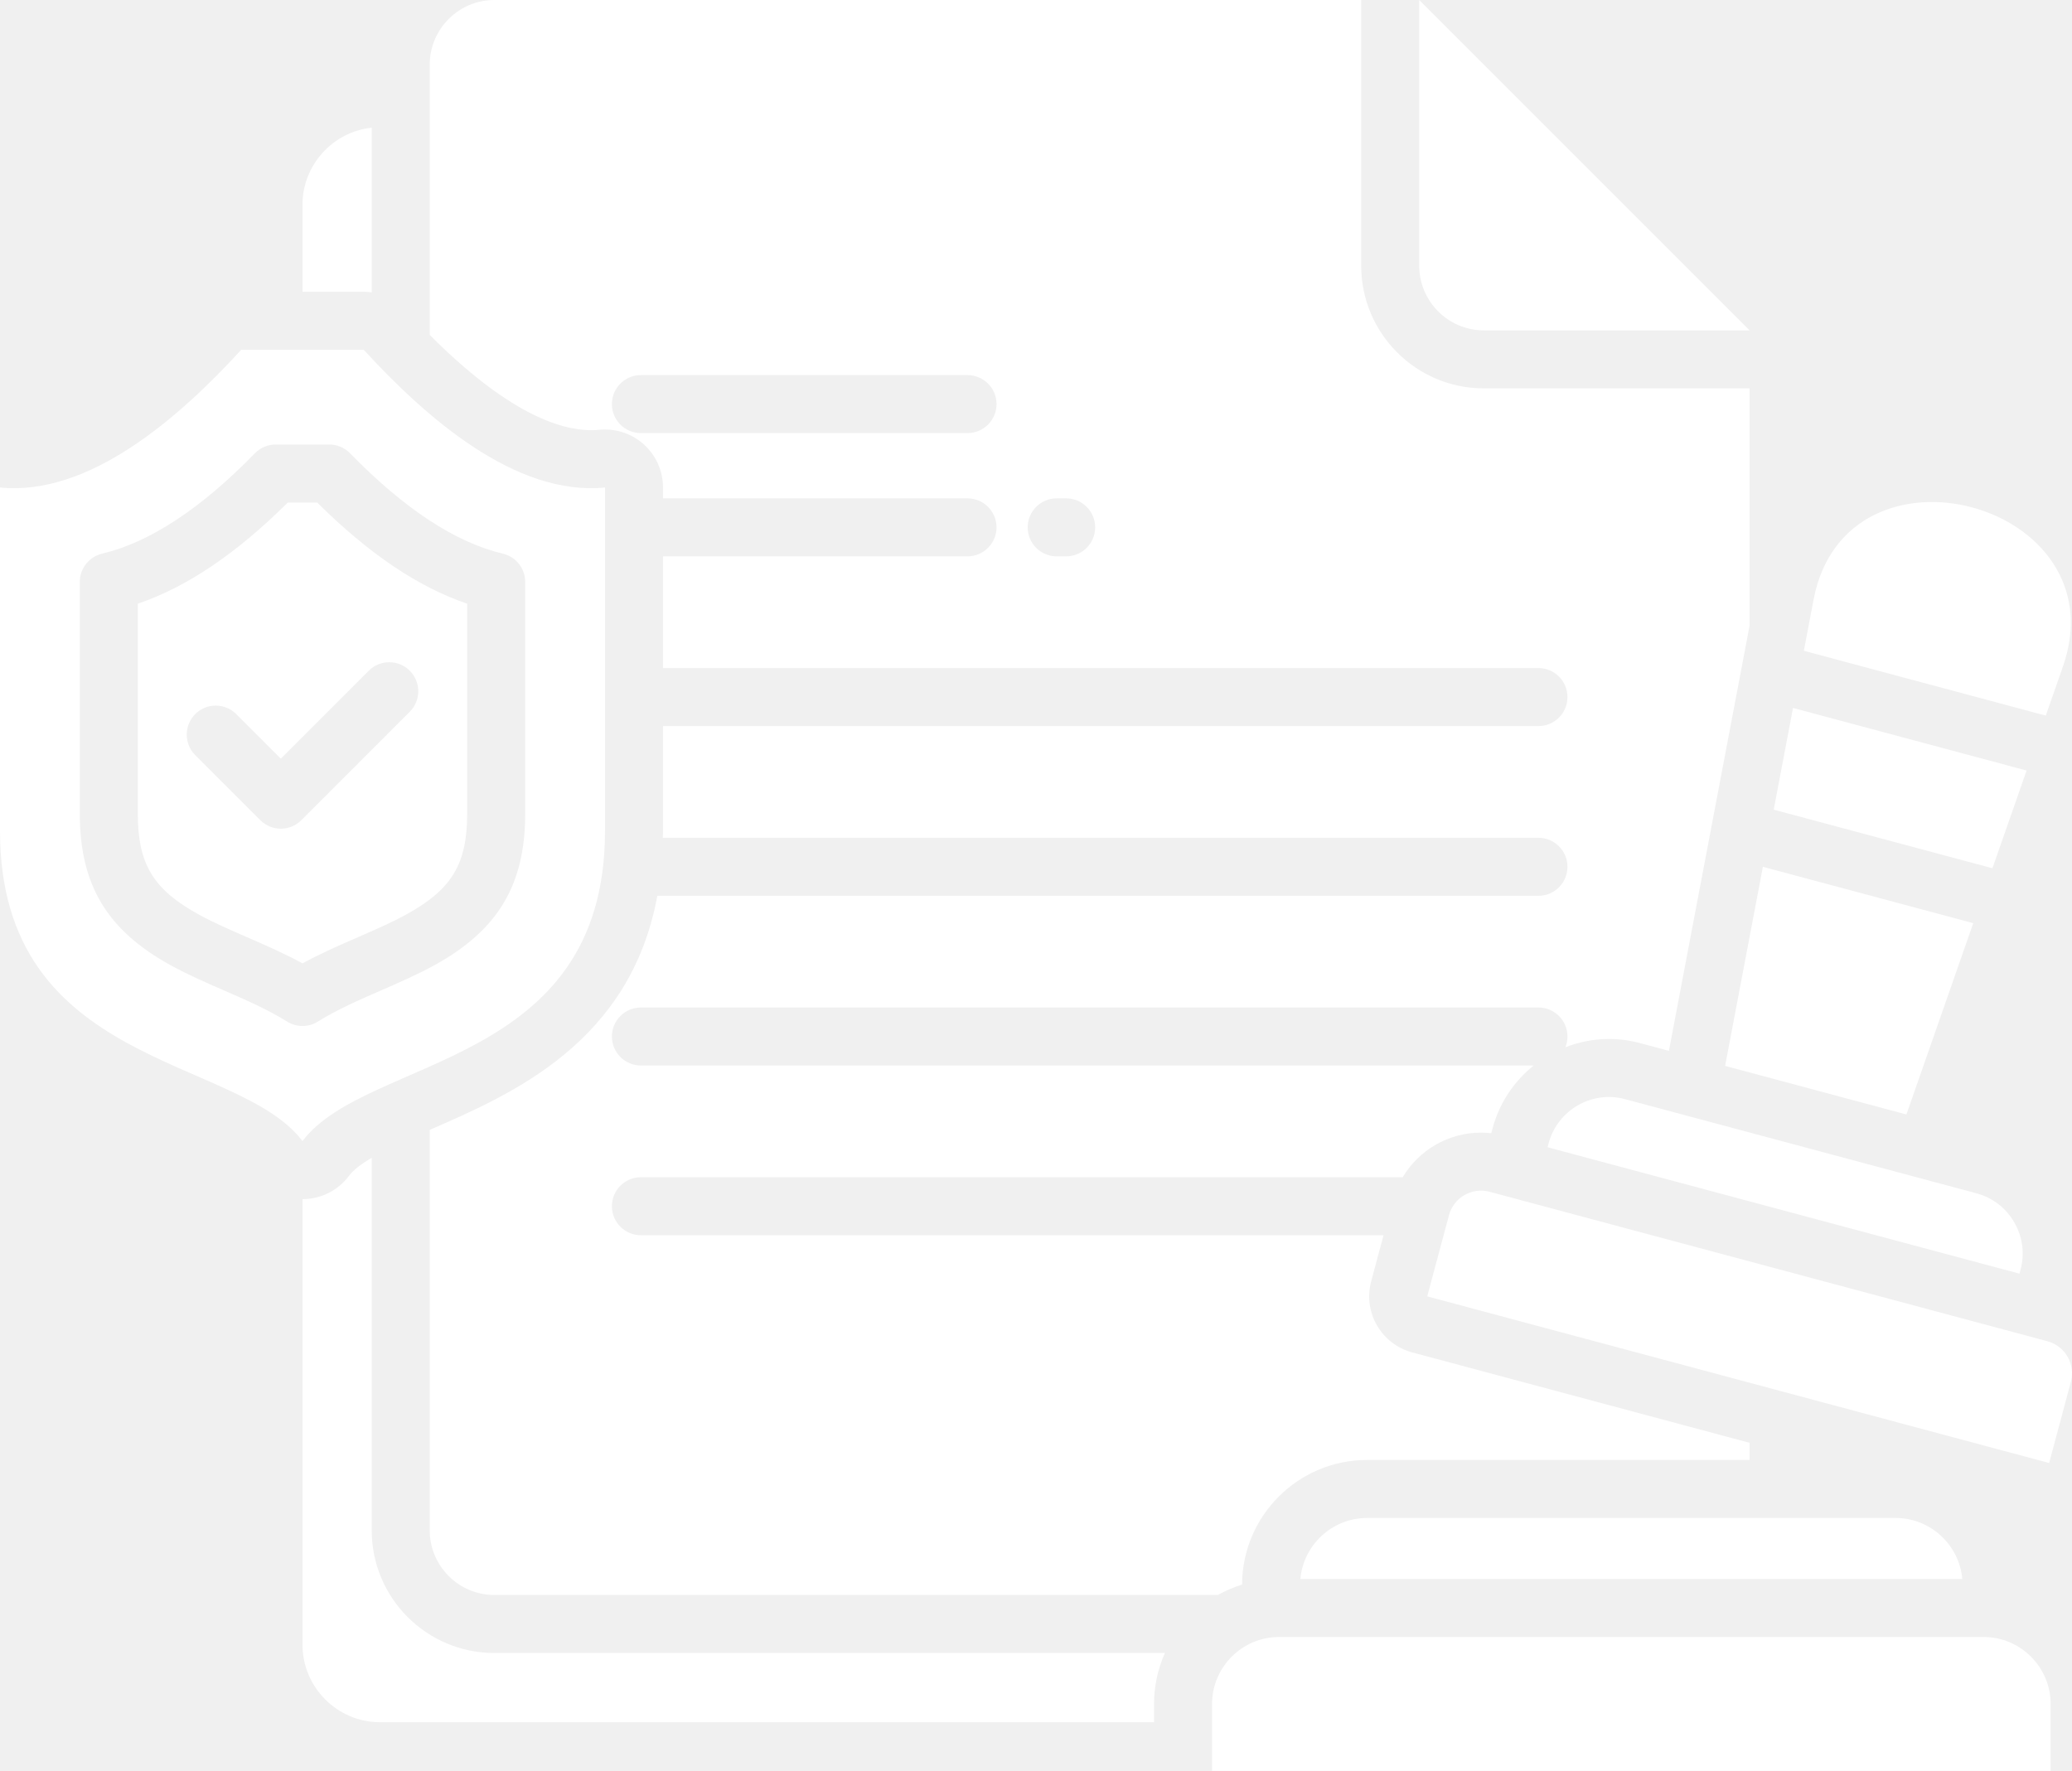
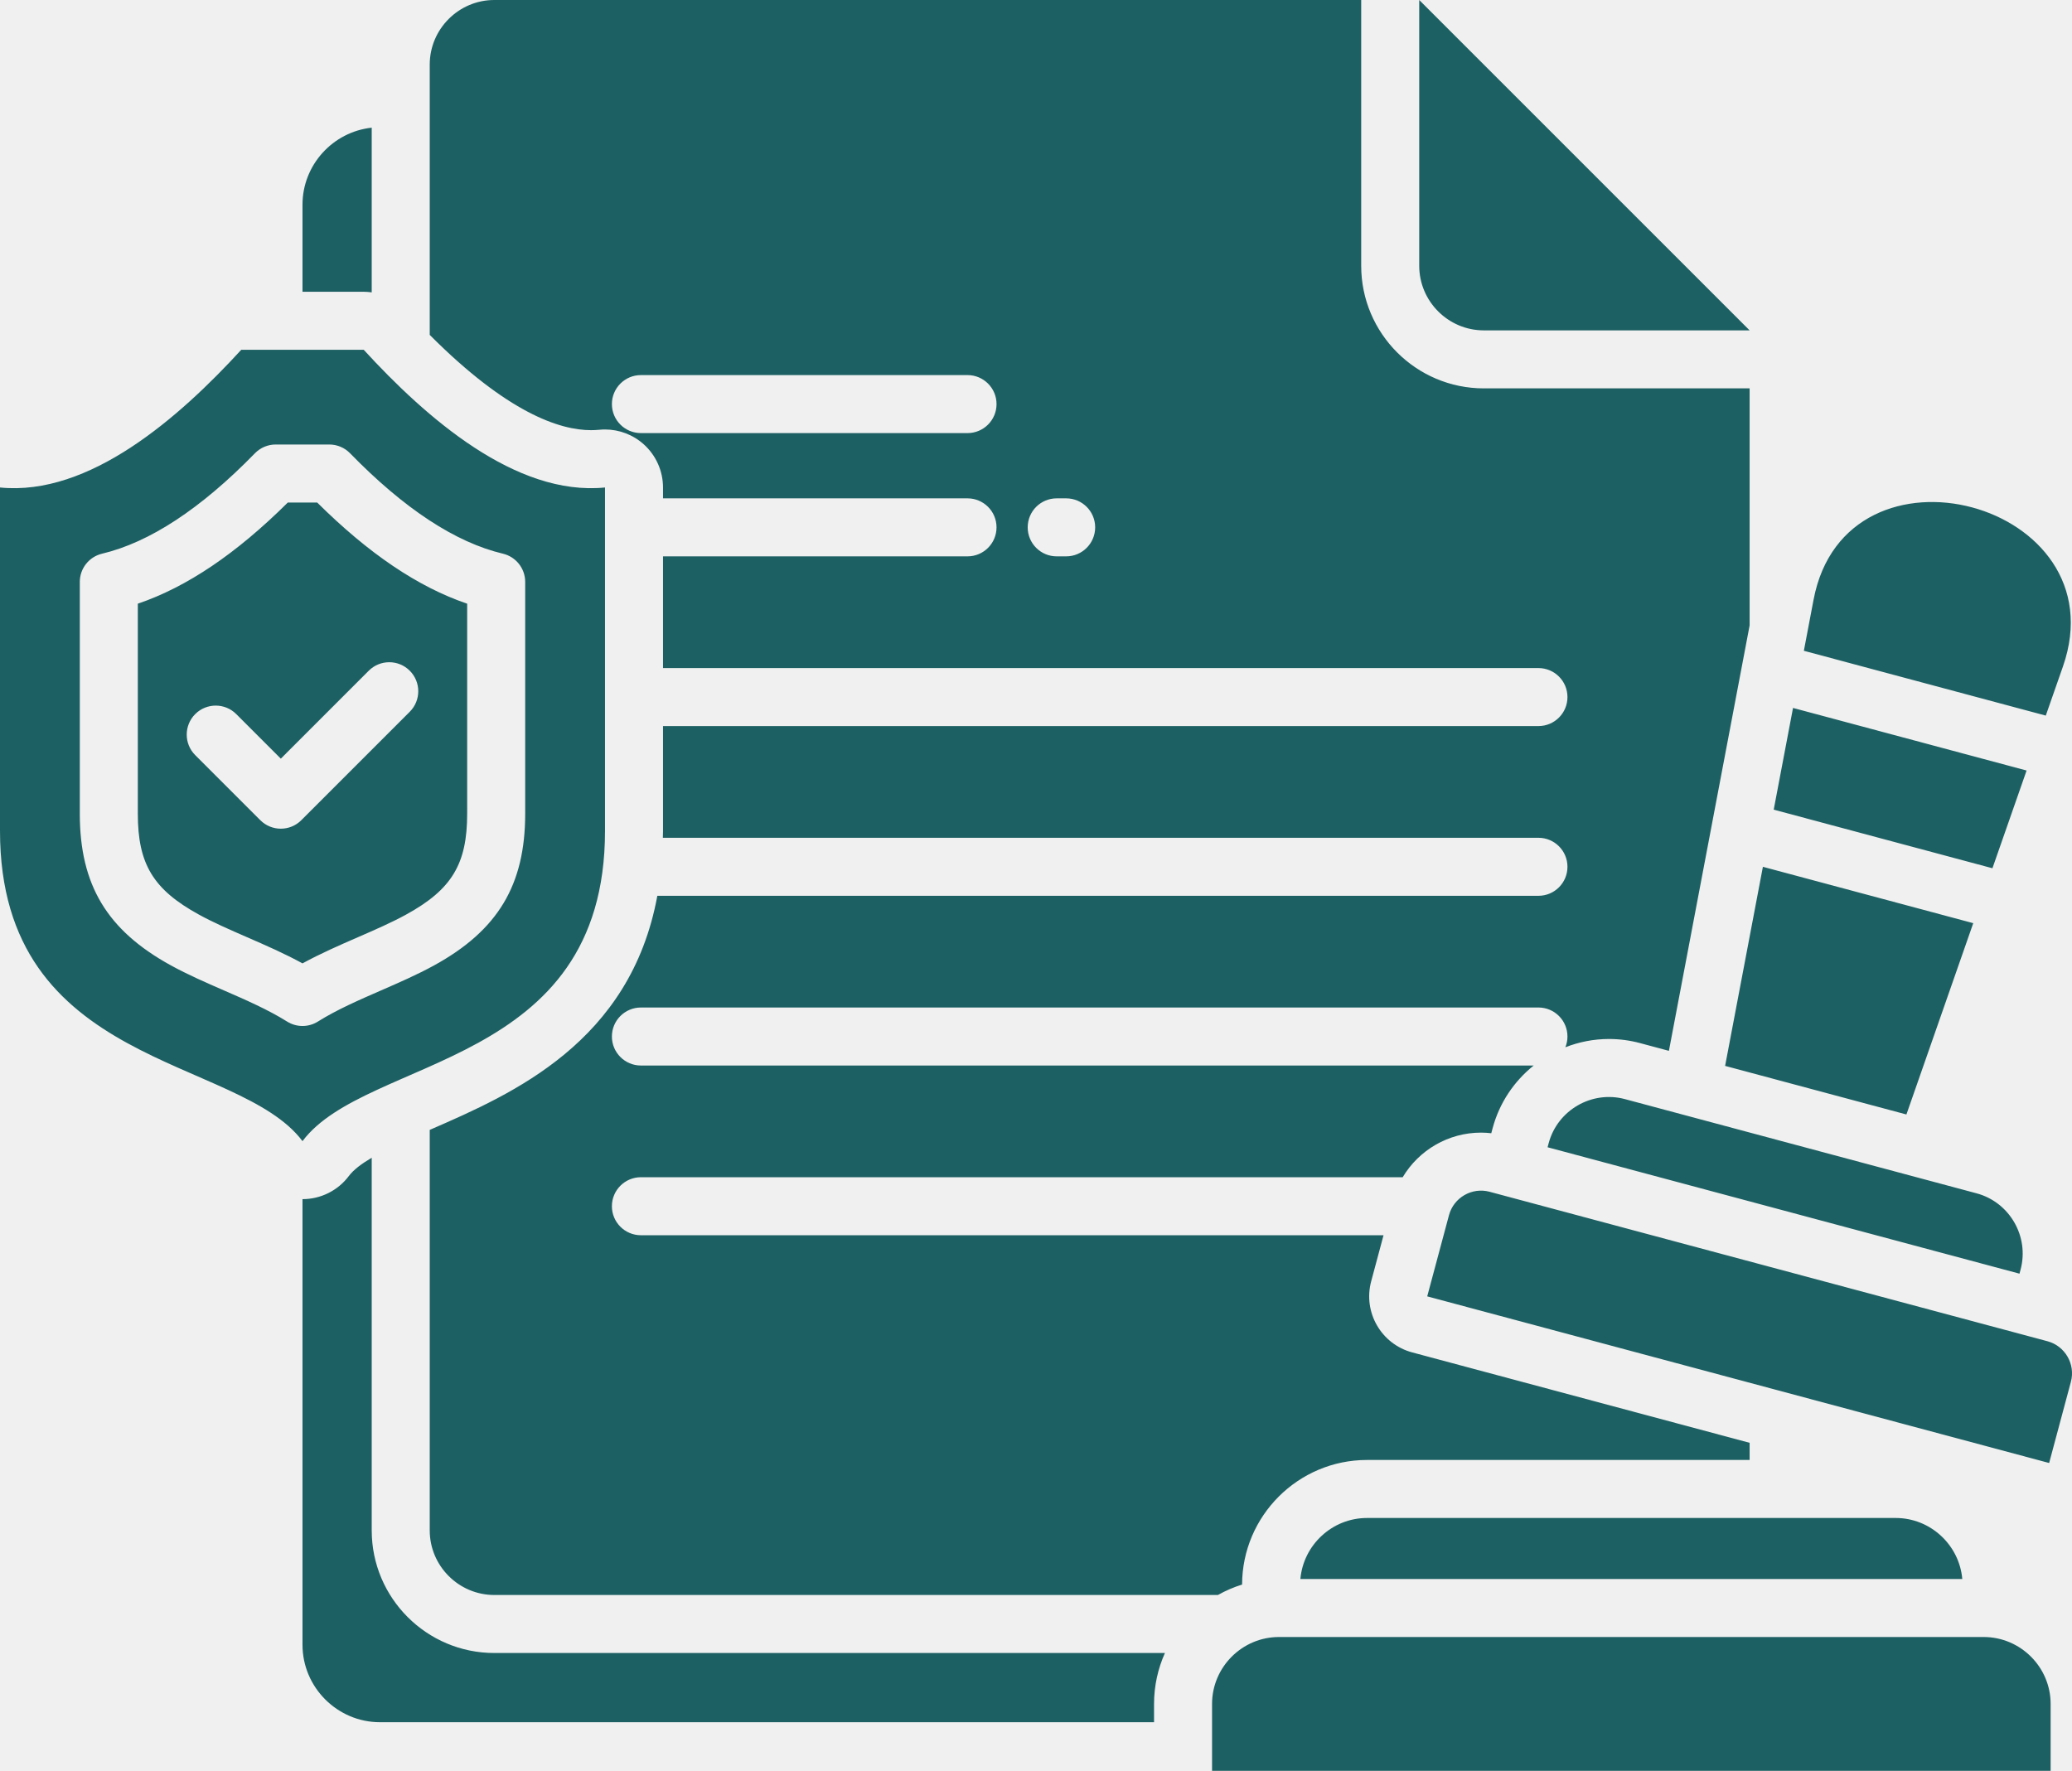
<svg xmlns="http://www.w3.org/2000/svg" width="46.433mm" height="39.687mm" viewBox="0 0 46.433 39.687" version="1.1" id="svg1">
  <defs id="defs1">
    <clipPath clipPathUnits="userSpaceOnUse" id="clipPath2983">
      <path d="M 0,9387.639 H 1440 V 0 H 0 Z" transform="translate(-327.6315,-7291.069)" id="path2983" />
    </clipPath>
  </defs>
  <g id="layer1" transform="translate(-99.74792,-93.39792)">
-     <path id="path2982" d="M 0,0 V 22.515 L 27.984,-5.469 H 5.469 C 2.46,-5.469 0,-3.008 0,0 m -94.585,-74.146 c -5.441,7.266 -25.621,6.135 -25.621,26.284 v 29.084 c 7.572,-0.756 15.168,5.918 20.434,11.664 h 10.374 c 5.267,-5.746 12.862,-12.42 20.435,-11.664 v -29.084 c 0,-20.149 -20.181,-19.018 -25.622,-26.284 m 1.306,10.131 c 1.601,1.005 3.51,1.836 5.356,2.64 1.502,0.654 3.055,1.331 4.483,2.115 5.409,2.97 7.717,6.815 7.717,12.854 v 19.631 c 0,1.138 -0.782,2.128 -1.89,2.391 -4.02,0.953 -8.375,3.815 -12.944,8.506 -0.462,0.474 -1.097,0.741 -1.76,0.741 h -4.536 c -0.662,0 -1.297,-0.267 -1.76,-0.741 -4.569,-4.691 -8.924,-7.553 -12.944,-8.506 -1.107,-0.263 -1.89,-1.253 -1.89,-2.391 v -19.631 c 0,-6.039 2.309,-9.884 7.718,-12.854 1.427,-0.784 2.98,-1.461 4.483,-2.115 1.846,-0.804 3.754,-1.635 5.355,-2.64 0.4,-0.251 0.853,-0.376 1.306,-0.376 0.454,0 0.906,0.125 1.306,0.376 m 3.393,7.145 c -1.562,-0.681 -3.165,-1.378 -4.699,-2.218 -1.534,0.84 -3.137,1.537 -4.699,2.218 -1.466,0.639 -2.85,1.241 -4.08,1.917 -3.864,2.122 -5.169,4.279 -5.169,8.547 v 17.785 c 4.154,1.411 8.335,4.233 12.705,8.57 h 2.487 c 4.369,-4.337 8.55,-7.159 12.704,-8.57 v -17.785 c 0,-4.268 -1.304,-6.425 -5.169,-8.547 -1.23,-0.676 -2.614,-1.278 -4.08,-1.917 m 4.387,19.096 c 0.959,0.959 0.959,2.514 0,3.475 -0.959,0.96 -2.515,0.96 -3.475,0 l -7.447,-7.448 -3.775,3.775 c -0.96,0.959 -2.516,0.959 -3.475,0 -0.959,-0.96 -0.959,-2.516 0,-3.475 l 5.512,-5.512 c 0.48,-0.48 1.109,-0.72 1.738,-0.72 0.628,0 1.257,0.24 1.737,0.72 z m 75.433,-73.46 h 56.063 c -0.255,2.885 -2.693,5.168 -5.642,5.168 H -4.423 c -2.948,0 -5.387,-2.283 -5.643,-5.168 m 57.876,-4.914 h -59.688 c -3.117,0 -5.669,-2.551 -5.669,-5.668 v -5.669 h 71.026 v 5.669 c 0,3.117 -2.551,5.668 -5.669,5.668 m -136.532,9.027 v 31.569 c -0.858,-0.507 -1.541,-1.02 -1.93,-1.539 -0.927,-1.239 -2.385,-1.968 -3.933,-1.968 v -37.745 c 0,-3.609 2.953,-6.562 6.562,-6.562 h 65.563 v 1.55 c 0,1.535 0.331,2.994 0.922,4.313 H -78.34 c -5.725,0 -10.382,4.657 -10.382,10.382 m 18.568,93.199 c -2.637,0 -7.075,1.463 -13.654,8.069 v 22.9 c 0,3.008 2.46,5.468 5.468,5.468 H -4.915 V 0 c 0,-5.725 4.659,-10.382 10.384,-10.382 h 22.515 v -20.08 l -6.836,-36.035 -2.452,0.658 c -0.858,0.23 -1.742,0.346 -2.628,0.346 -1.292,0 -2.536,-0.251 -3.69,-0.7 0.114,0.281 0.177,0.589 0.177,0.91 0,1.358 -1.1,2.457 -2.457,2.457 h -76.019 c -1.358,0 -2.458,-1.099 -2.458,-2.457 0,-1.357 1.1,-2.457 2.458,-2.457 H 9.695 c -1.653,-1.323 -2.9,-3.154 -3.477,-5.303 l -0.115,-0.433 c -0.289,0.033 -0.578,0.052 -0.869,0.052 -2.768,0 -5.268,-1.484 -6.635,-3.778 h -64.52 c -1.358,0 -2.458,-1.1 -2.458,-2.457 0,-1.357 1.1,-2.457 2.458,-2.457 h 62.898 l -1.047,-3.906 c -0.702,-2.622 0.854,-5.316 3.476,-6.019 l 28.578,-7.658 v -1.453 H -4.423 c -5.824,0 -10.565,-4.732 -10.58,-10.554 -0.718,-0.222 -1.403,-0.521 -2.047,-0.883 h -61.29 c -3.008,0 -5.468,2.46 -5.468,5.468 v 33.929 c 0.046,0.02 0.092,0.04 0.138,0.06 6.881,3 16.855,7.355 19.139,19.768 h 74.629 c 1.357,0 2.457,1.1 2.457,2.457 0,1.358 -1.1,2.457 -2.457,2.457 h -74.161 c 0.003,0.197 0.013,0.388 0.013,0.588 v 8.875 h 74.148 c 1.357,0 2.457,1.099 2.457,2.457 0,1.357 -1.1,2.456 -2.457,2.456 H -64.05 v 9.463 h 25.791 c 1.357,0 2.457,1.1 2.457,2.457 0,1.358 -1.1,2.456 -2.457,2.456 H -64.05 v 0.92 c 0,1.388 -0.587,2.712 -1.616,3.643 -0.908,0.822 -2.084,1.271 -3.297,1.271 -0.163,0 -0.325,-0.008 -0.488,-0.025 -0.23,-0.022 -0.466,-0.033 -0.703,-0.033 m 36.992,-8.232 c 0,-1.357 1.1,-2.457 2.457,-2.457 h 0.801 c 1.357,0 2.457,1.1 2.457,2.457 0,1.358 -1.1,2.456 -2.457,2.456 h -0.801 c -1.357,0 -2.457,-1.098 -2.457,-2.456 m -35.217,10.44 c 0,-1.357 1.1,-2.456 2.458,-2.456 h 27.663 c 1.356,0 2.457,1.099 2.457,2.456 0,1.357 -1.101,2.457 -2.457,2.457 h -27.663 c -1.358,0 -2.458,-1.1 -2.458,-2.457 m -20.343,9.463 V 11.7 c -3.284,-0.352 -5.863,-3.151 -5.863,-6.523 v -7.376 h 5.187 c 0.228,0 0.453,-0.022 0.676,-0.052 M 54.52,-33.946 c 4.864,13.925 -18.371,20.151 -21.121,5.659 l -0.821,-4.323 20.49,-5.49 z m -3.077,-8.806 -19.783,5.301 -1.635,-8.616 18.525,-4.963 z M 17.424,-70.586 c -2.802,0.752 -5.709,-0.927 -6.459,-3.729 l -0.094,-0.348 39.97,-10.709 0.093,0.347 c 0.751,2.802 -0.928,5.709 -3.729,6.46 z m 23.84,-1.301 5.661,16.205 -17.817,4.774 -3.2,-16.864 z M 53.211,-91.095 5.956,-78.433 c -1.49,0.4 -3.037,-0.493 -3.435,-1.984 l -1.844,-6.877 52.676,-14.115 1.842,6.877 c 0.4,1.491 -0.492,3.038 -1.984,3.437" style="fill:#ffffff;fill-opacity:1;fill-rule:evenodd;stroke:none" transform="matrix(0.2645833,0,0,-0.2645833,131.5524,99.35501)" clip-path="url(#clipPath2983)" />
+     <path id="path2982" d="M 0,0 V 22.515 L 27.984,-5.469 H 5.469 C 2.46,-5.469 0,-3.008 0,0 m -94.585,-74.146 c -5.441,7.266 -25.621,6.135 -25.621,26.284 v 29.084 c 7.572,-0.756 15.168,5.918 20.434,11.664 h 10.374 c 5.267,-5.746 12.862,-12.42 20.435,-11.664 v -29.084 c 0,-20.149 -20.181,-19.018 -25.622,-26.284 m 1.306,10.131 c 1.601,1.005 3.51,1.836 5.356,2.64 1.502,0.654 3.055,1.331 4.483,2.115 5.409,2.97 7.717,6.815 7.717,12.854 v 19.631 c 0,1.138 -0.782,2.128 -1.89,2.391 -4.02,0.953 -8.375,3.815 -12.944,8.506 -0.462,0.474 -1.097,0.741 -1.76,0.741 h -4.536 c -0.662,0 -1.297,-0.267 -1.76,-0.741 -4.569,-4.691 -8.924,-7.553 -12.944,-8.506 -1.107,-0.263 -1.89,-1.253 -1.89,-2.391 v -19.631 c 0,-6.039 2.309,-9.884 7.718,-12.854 1.427,-0.784 2.98,-1.461 4.483,-2.115 1.846,-0.804 3.754,-1.635 5.355,-2.64 0.4,-0.251 0.853,-0.376 1.306,-0.376 0.454,0 0.906,0.125 1.306,0.376 m 3.393,7.145 c -1.562,-0.681 -3.165,-1.378 -4.699,-2.218 -1.534,0.84 -3.137,1.537 -4.699,2.218 -1.466,0.639 -2.85,1.241 -4.08,1.917 -3.864,2.122 -5.169,4.279 -5.169,8.547 v 17.785 c 4.154,1.411 8.335,4.233 12.705,8.57 h 2.487 c 4.369,-4.337 8.55,-7.159 12.704,-8.57 v -17.785 c 0,-4.268 -1.304,-6.425 -5.169,-8.547 -1.23,-0.676 -2.614,-1.278 -4.08,-1.917 m 4.387,19.096 c 0.959,0.959 0.959,2.514 0,3.475 -0.959,0.96 -2.515,0.96 -3.475,0 l -7.447,-7.448 -3.775,3.775 c -0.96,0.959 -2.516,0.959 -3.475,0 -0.959,-0.96 -0.959,-2.516 0,-3.475 l 5.512,-5.512 c 0.48,-0.48 1.109,-0.72 1.738,-0.72 0.628,0 1.257,0.24 1.737,0.72 z m 75.433,-73.46 h 56.063 c -0.255,2.885 -2.693,5.168 -5.642,5.168 H -4.423 c -2.948,0 -5.387,-2.283 -5.643,-5.168 m 57.876,-4.914 h -59.688 c -3.117,0 -5.669,-2.551 -5.669,-5.668 v -5.669 h 71.026 v 5.669 c 0,3.117 -2.551,5.668 -5.669,5.668 m -136.532,9.027 v 31.569 c -0.858,-0.507 -1.541,-1.02 -1.93,-1.539 -0.927,-1.239 -2.385,-1.968 -3.933,-1.968 v -37.745 c 0,-3.609 2.953,-6.562 6.562,-6.562 h 65.563 v 1.55 c 0,1.535 0.331,2.994 0.922,4.313 H -78.34 c -5.725,0 -10.382,4.657 -10.382,10.382 m 18.568,93.199 c -2.637,0 -7.075,1.463 -13.654,8.069 v 22.9 c 0,3.008 2.46,5.468 5.468,5.468 H -4.915 V 0 c 0,-5.725 4.659,-10.382 10.384,-10.382 h 22.515 v -20.08 l -6.836,-36.035 -2.452,0.658 c -0.858,0.23 -1.742,0.346 -2.628,0.346 -1.292,0 -2.536,-0.251 -3.69,-0.7 0.114,0.281 0.177,0.589 0.177,0.91 0,1.358 -1.1,2.457 -2.457,2.457 h -76.019 c -1.358,0 -2.458,-1.099 -2.458,-2.457 0,-1.357 1.1,-2.457 2.458,-2.457 H 9.695 c -1.653,-1.323 -2.9,-3.154 -3.477,-5.303 l -0.115,-0.433 c -0.289,0.033 -0.578,0.052 -0.869,0.052 -2.768,0 -5.268,-1.484 -6.635,-3.778 h -64.52 c -1.358,0 -2.458,-1.1 -2.458,-2.457 0,-1.357 1.1,-2.457 2.458,-2.457 h 62.898 l -1.047,-3.906 c -0.702,-2.622 0.854,-5.316 3.476,-6.019 l 28.578,-7.658 v -1.453 H -4.423 c -5.824,0 -10.565,-4.732 -10.58,-10.554 -0.718,-0.222 -1.403,-0.521 -2.047,-0.883 h -61.29 c -3.008,0 -5.468,2.46 -5.468,5.468 v 33.929 c 0.046,0.02 0.092,0.04 0.138,0.06 6.881,3 16.855,7.355 19.139,19.768 h 74.629 c 1.357,0 2.457,1.1 2.457,2.457 0,1.358 -1.1,2.457 -2.457,2.457 h -74.161 c 0.003,0.197 0.013,0.388 0.013,0.588 v 8.875 h 74.148 c 1.357,0 2.457,1.099 2.457,2.457 0,1.357 -1.1,2.456 -2.457,2.456 H -64.05 v 9.463 h 25.791 c 1.357,0 2.457,1.1 2.457,2.457 0,1.358 -1.1,2.456 -2.457,2.456 H -64.05 v 0.92 c 0,1.388 -0.587,2.712 -1.616,3.643 -0.908,0.822 -2.084,1.271 -3.297,1.271 -0.163,0 -0.325,-0.008 -0.488,-0.025 -0.23,-0.022 -0.466,-0.033 -0.703,-0.033 m 36.992,-8.232 c 0,-1.357 1.1,-2.457 2.457,-2.457 h 0.801 c 1.357,0 2.457,1.1 2.457,2.457 0,1.358 -1.1,2.456 -2.457,2.456 h -0.801 c -1.357,0 -2.457,-1.098 -2.457,-2.456 m -35.217,10.44 c 0,-1.357 1.1,-2.456 2.458,-2.456 h 27.663 c 1.356,0 2.457,1.099 2.457,2.456 0,1.357 -1.101,2.457 -2.457,2.457 h -27.663 c -1.358,0 -2.458,-1.1 -2.458,-2.457 m -20.343,9.463 V 11.7 c -3.284,-0.352 -5.863,-3.151 -5.863,-6.523 v -7.376 h 5.187 c 0.228,0 0.453,-0.022 0.676,-0.052 M 54.52,-33.946 c 4.864,13.925 -18.371,20.151 -21.121,5.659 l -0.821,-4.323 20.49,-5.49 z m -3.077,-8.806 -19.783,5.301 -1.635,-8.616 18.525,-4.963 z M 17.424,-70.586 c -2.802,0.752 -5.709,-0.927 -6.459,-3.729 l -0.094,-0.348 39.97,-10.709 0.093,0.347 c 0.751,2.802 -0.928,5.709 -3.729,6.46 z m 23.84,-1.301 5.661,16.205 -17.817,4.774 -3.2,-16.864 z M 53.211,-91.095 5.956,-78.433 c -1.49,0.4 -3.037,-0.493 -3.435,-1.984 l -1.844,-6.877 52.676,-14.115 1.842,6.877 c 0.4,1.491 -0.492,3.038 -1.984,3.437" style="fill:#1D6063;fill-opacity:1;fill-rule:evenodd;stroke:none" transform="matrix(0.2645833,0,0,-0.2645833,131.5524,99.35501)" clip-path="url(#clipPath2983)" />
  </g>
</svg>
